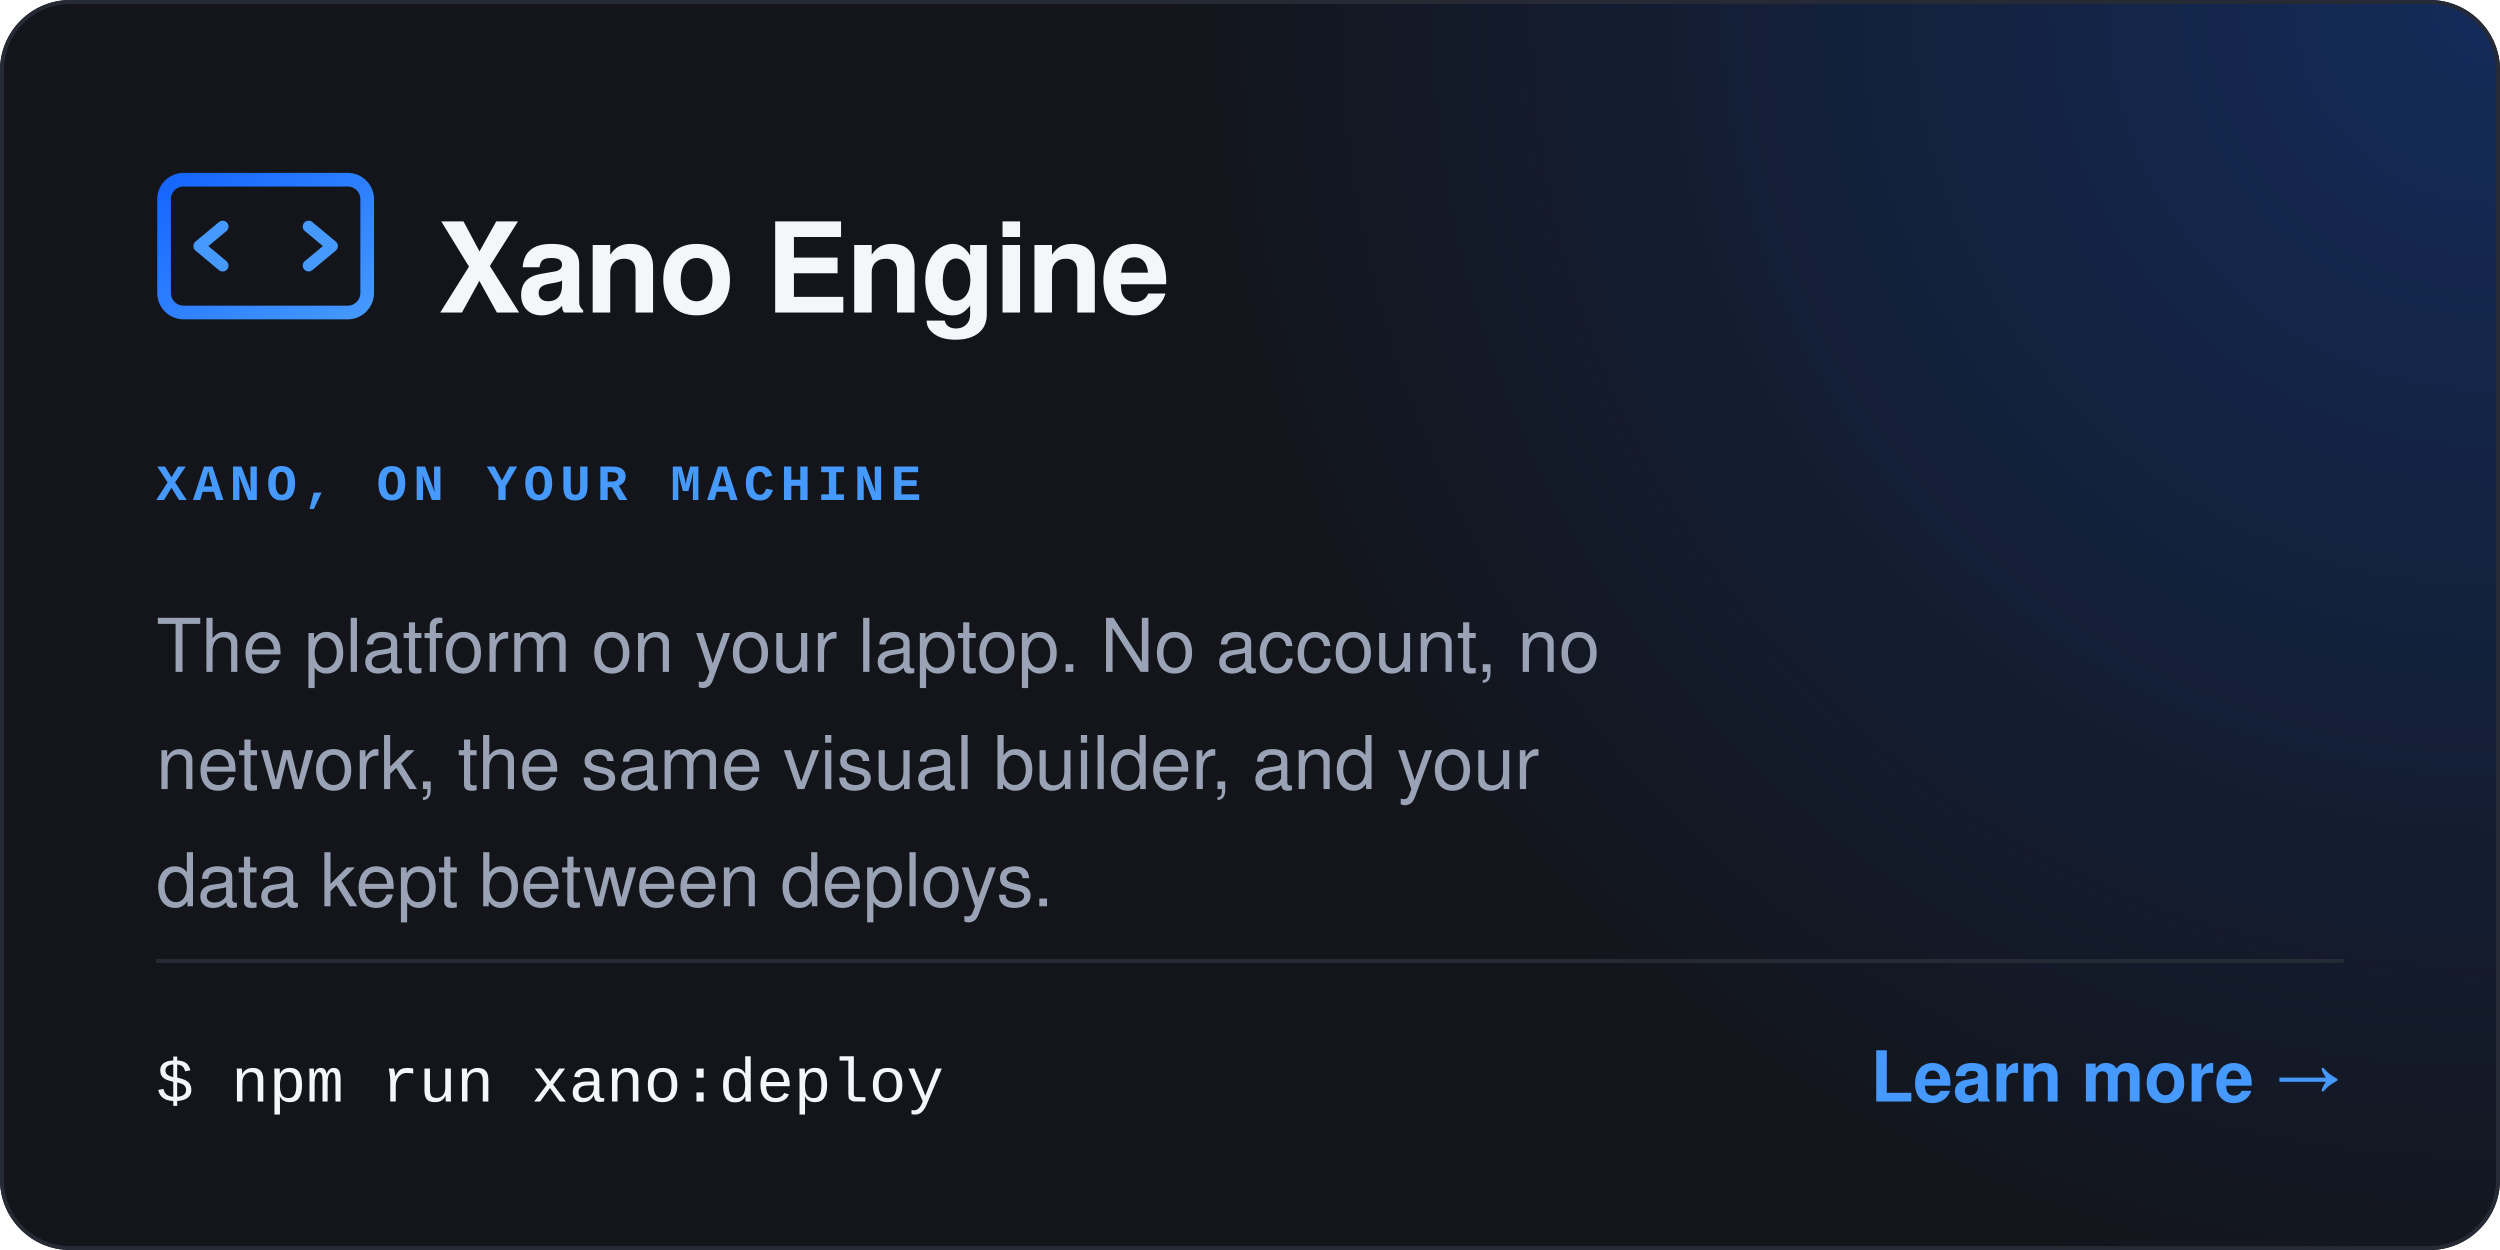
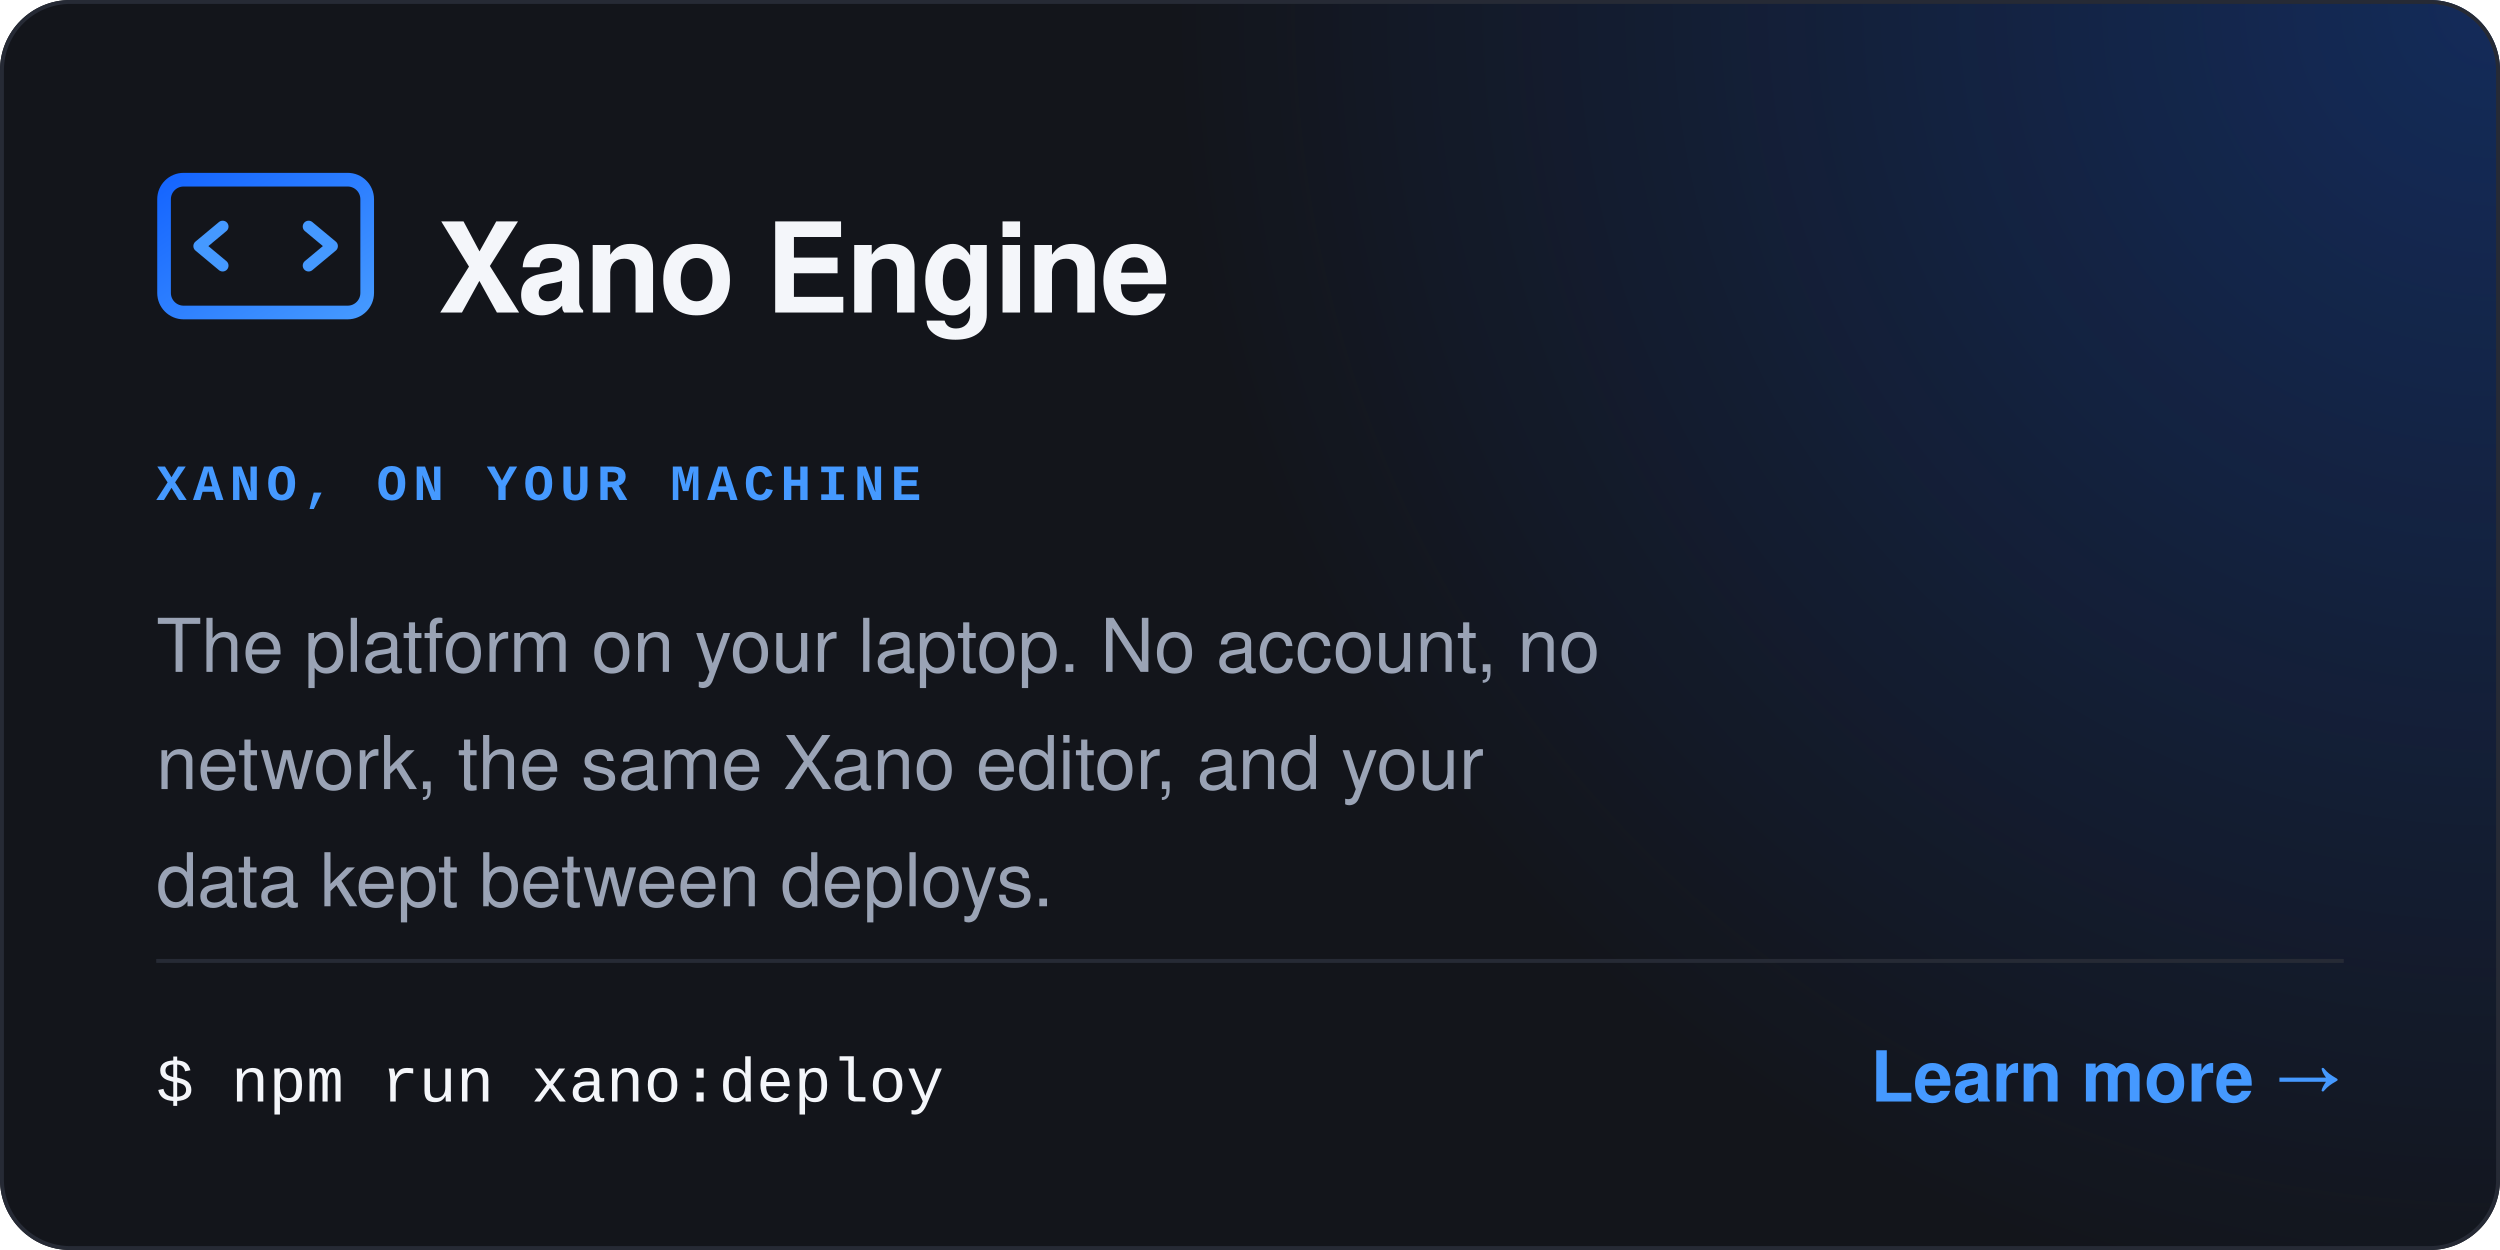
<svg xmlns="http://www.w3.org/2000/svg" width="640" height="320" viewBox="0 0 640 320" fill="none">
  <defs>
    <linearGradient id="blue" x1="0" y1="0" x2="1" y2="1">
      <stop offset="0" stop-color="#1565FF" />
      <stop offset="1" stop-color="#4599FF" />
    </linearGradient>
    <radialGradient id="glow" cx="0" cy="0" r="1" gradientUnits="userSpaceOnUse" gradientTransform="translate(640 0) rotate(135) scale(340)">
      <stop offset="0" stop-color="#1565FF" stop-opacity="0.275" />
      <stop offset="1" stop-color="#1565FF" stop-opacity="0" />
    </radialGradient>
    <clipPath id="frame">
      <rect width="640" height="320" rx="18" />
    </clipPath>
  </defs>
  <g clip-path="url(#frame)">
    <rect width="640" height="320" fill="#13151B" />
    <rect width="640" height="320" fill="url(#glow)" />
  </g>
  <rect x="0.5" y="0.5" width="639" height="319" rx="17.5" stroke="#262A35" />
  <g transform="translate(40 40)">
    <rect x="2" y="6" width="52" height="34" rx="5" stroke="url(#blue)" stroke-width="3.5" />
    <path d="M-2 48h60" stroke="url(#blue)" stroke-width="3.5" stroke-linecap="round" />
    <path d="M17 18l-6 5 6 5M39 18l6 5-6 5" stroke="#4599FF" stroke-width="3" stroke-linecap="round" stroke-linejoin="round" />
  </g>
  <text x="40" y="128" font-family="ui-monospace, SFMono-Regular, 'SF Mono', Menlo, Consolas, 'Liberation Mono', monospace" font-size="13" font-weight="600" letter-spacing="1.6" fill="#4599FF">XANO, ON YOUR MACHINE</text>
  <text x="112" y="80" font-family="-apple-system, BlinkMacSystemFont, 'Segoe UI', 'Helvetica Neue', Helvetica, Arial, sans-serif" font-size="32" font-weight="800" letter-spacing="-0.6" fill="#F4F6FA">Xano Engine</text>
  <text font-family="-apple-system, BlinkMacSystemFont, 'Segoe UI', 'Helvetica Neue', Helvetica, Arial, sans-serif" font-size="19" fill="#9AA3B5">
    <tspan x="40" y="172">The platform on your laptop. No account, no</tspan>
-     <tspan x="40" y="202">network, the same visual builder, and your</tspan>
+     <tspan x="40" y="202">network, the same Xano editor, and your</tspan>
    <tspan x="40" y="232">data kept between deploys.</tspan>
  </text>
  <path d="M40 246H600" stroke="#262A35" />
  <text x="40" y="282" font-family="ui-monospace, SFMono-Regular, 'SF Mono', Menlo, Consolas, 'Liberation Mono', monospace" font-size="16" fill="#F4F6FA">$ npm run xano:deploy</text>
  <text x="600" y="282" text-anchor="end" font-family="-apple-system, BlinkMacSystemFont, 'Segoe UI', 'Helvetica Neue', Helvetica, Arial, sans-serif" font-size="18" font-weight="600" fill="#4599FF">Learn more →</text>
</svg>
